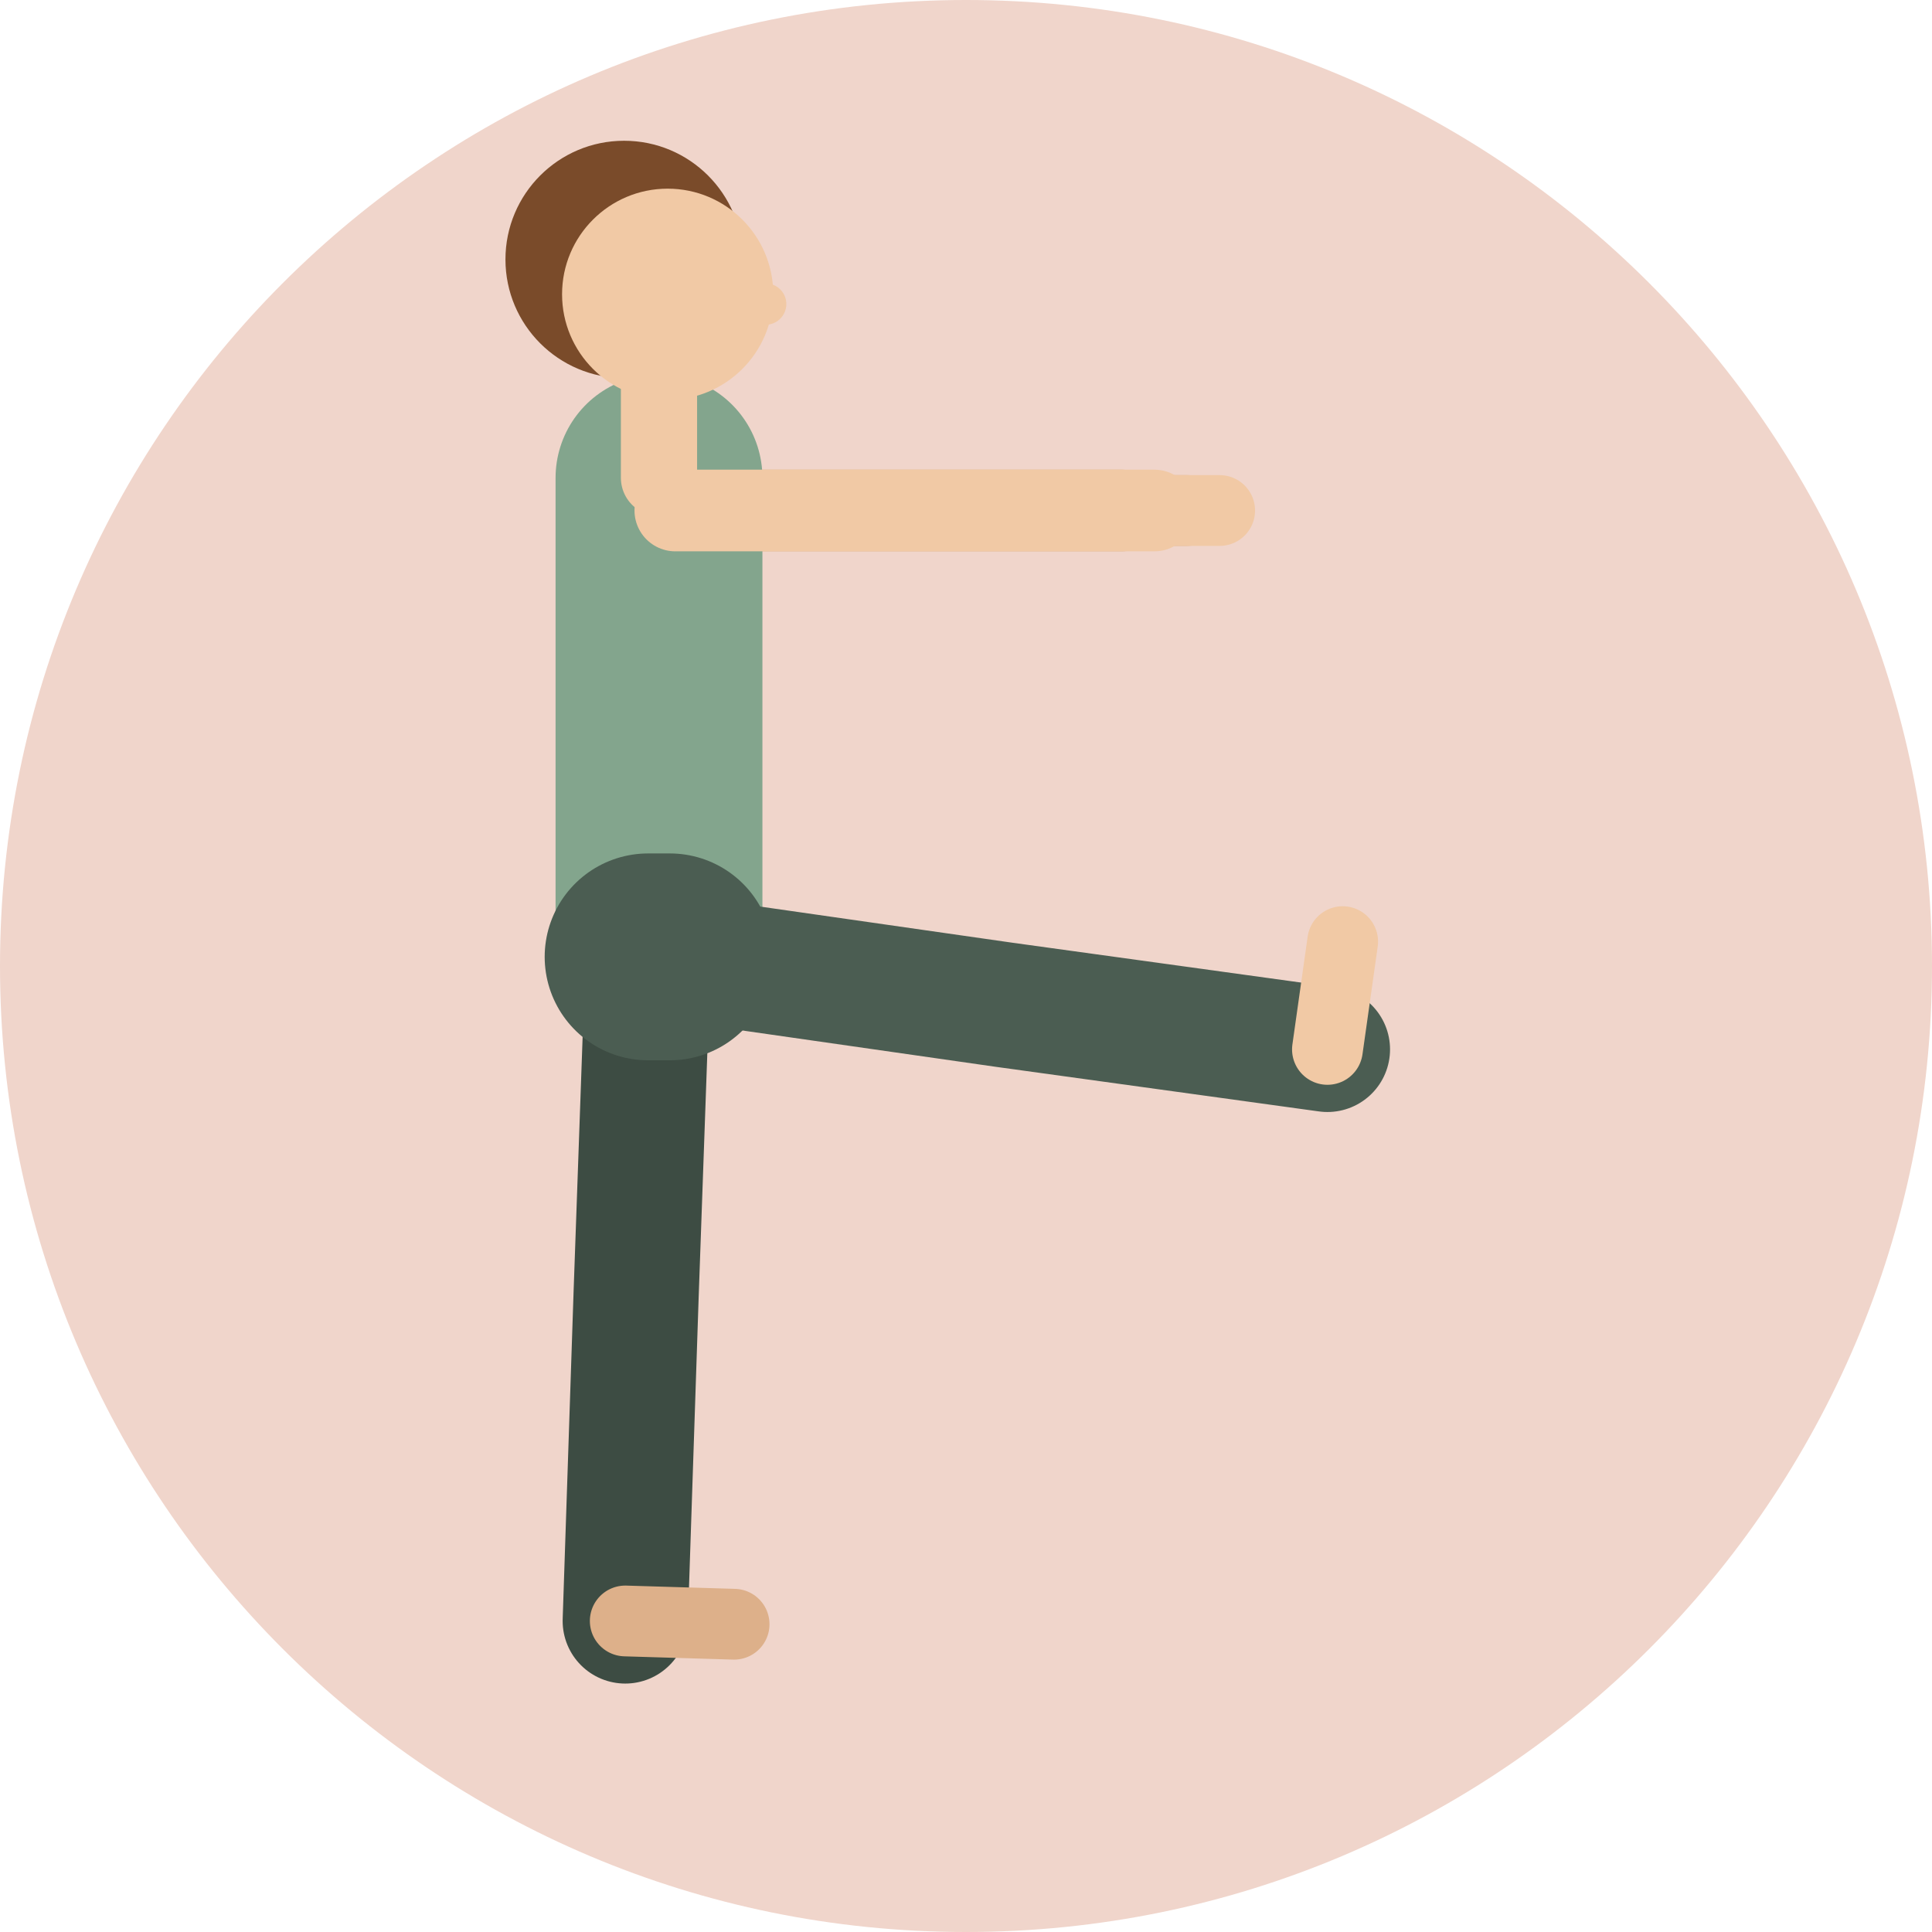
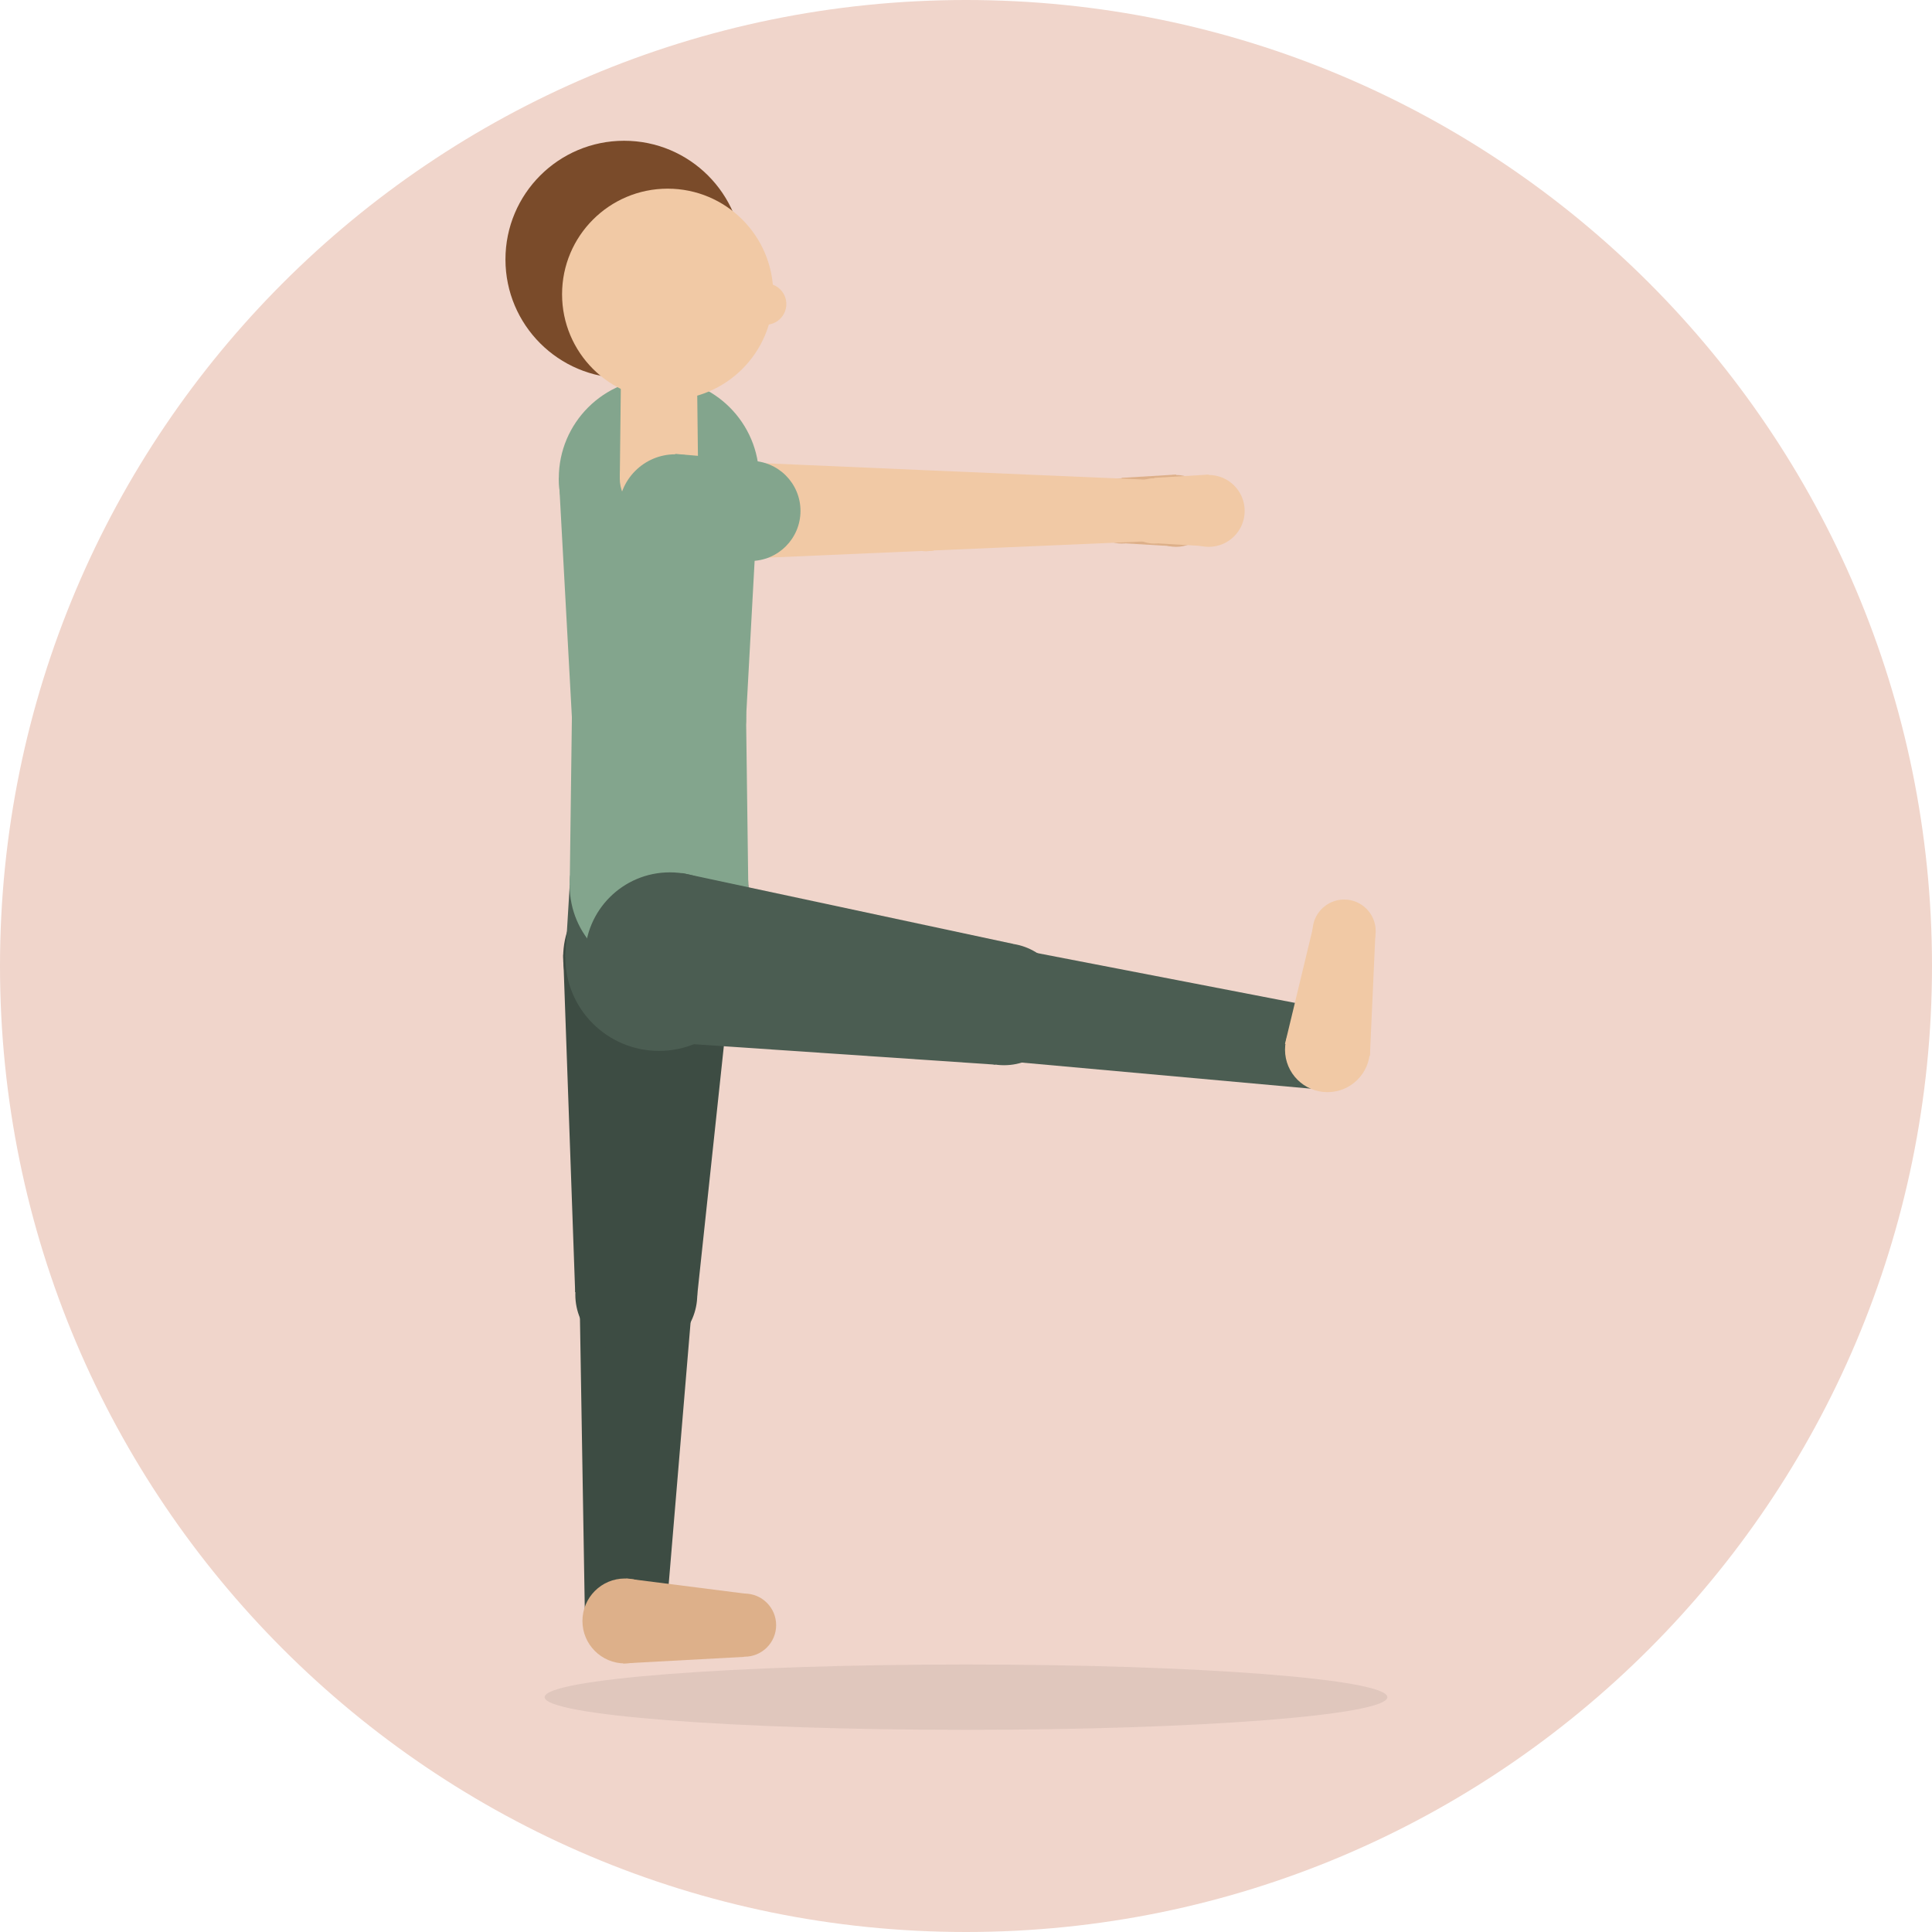
<svg xmlns="http://www.w3.org/2000/svg" viewBox="0 0 200 200" width="400" height="400" role="img" aria-label="Standing figure in profile with arms straight out in front and one straight leg kicked up toward the hands.">
  <circle cx="100" cy="100" r="100" fill="#F0D5CB" />
  <clipPath id="cypw4wi">
    <circle cx="100" cy="100" r="100" />
  </clipPath>
  <g clip-path="url(#cypw4wi)">
    <g transform="translate(100.0 174.0) scale(1.127)">
-       <g stroke-linecap="round" stroke-linejoin="round" fill="none">
-         <path d="M-29.7 -107.5 L-6.7 -107.5 L14.3 -107.5" stroke="#DDB08A" stroke-width="7.5" />
-         <path d="M14.3 -107.5 L20.3 -107.5" stroke="#DDB08A" stroke-width="6.5" />
-       </g>
-       <g stroke-linecap="round" stroke-linejoin="round" fill="none">
-         <path d="M-29.2 -66.5 L-30.3 -35.5 L-31.3 -5.5" stroke="#3D4C43" stroke-width="11.5" />
-         <path d="M-31.3 -5.5 L-21.3 -5.2" stroke="#DDB08A" stroke-width="6.5" />
-       </g>
-       <g stroke-linecap="round" stroke-linejoin="round" fill="none">
-         <path d="M-28.2 -66.5 L-28.2 -88.5 L-28.2 -110.5" stroke="#83A58D" stroke-width="19" />
-         <path d="M-29.2 -66.5 L-27.2 -66.5" stroke="#4B5D52" stroke-width="19" />
+       <ellipse cx="0" cy="1.5" rx="38.703" ry="3" fill="#20211F" opacity="0.08" />
+       <g>
+         <g fill="#DDB08A">
+           <path d="M-29.7 -102.8 L-6.7 -103.8 L-6.7 -111.2 L-29.7 -112.2Z" />
+           <circle cx="-29.703" cy="-107.463" r="4.7" />
+           <circle cx="-6.703" cy="-107.463" r="3.7" />
+         </g>
+         <g fill="#70907A">
+           <path d="M-29.7 -102.3 L-22.8 -102.9 L-22.8 -112.1 L-29.7 -112.7Z" />
+           <circle cx="-29.703" cy="-107.463" r="5.2" />
+           <circle cx="-22.803" cy="-107.463" r="4.6" />
+         </g>
+         <g fill="#DDB08A">
+           <path d="M-6.7 -103.8 L14.3 -104.7 L14.3 -110.3 L-6.7 -111.2Z" />
+           <circle cx="-6.703" cy="-107.463" r="3.7" />
+           <circle cx="14.297" cy="-107.463" r="2.8" />
+         </g>
+         <g fill="#DDB08A">
+           <path d="M14.3 -104.5 L19.3 -104.2 L19.3 -110.8 L14.3 -110.5Z" />
+           <circle cx="14.297" cy="-107.463" r="3" />
+           <circle cx="19.297" cy="-107.463" r="3.3" />
+         </g>
      </g>
      <g>
-         <path d="M-28.2 -110.5 L-28.2 -128.0" stroke="#F1C9A5" stroke-width="7" stroke-linecap="round" />
+         <g fill="#3D4C43">
+           <path d="M-35.5 -35.7 L-35.0 -5.6 L-27.6 -5.4 L-25.1 -35.3Z" />
+           <circle cx="-30.285" cy="-35.482" r="5.2" />
+           <circle cx="-31.332" cy="-5.5" r="3.7" />
+         </g>
+         <g fill="#3D4C43">
+           <path d="M-37.0 -66.7 L-35.9 -35.7 L-24.7 -35.3 L-21.4 -66.2Z" />
+           <circle cx="-29.203" cy="-66.463" r="7.8" />
+           <circle cx="-30.285" cy="-35.482" r="5.6" />
+         </g>
+         <g fill="#DDB08A">
+           <path d="M-31.5 -1.6 L-20.4 -2.2 L-20.2 -8.0 L-31.2 -9.4Z" />
+           <circle cx="-31.332" cy="-5.5" r="3.9" />
+           <circle cx="-20.339" cy="-5.116" r="2.9" />
+         </g>
+       </g>
+       <g>
+         <g fill="#4B5D52">
+           <path d="M-19.6 -66.5 L-20.0 -73.1 L-36.4 -73.1 L-36.8 -66.5Z" />
+           <circle cx="-28.203" cy="-66.463" r="8.6" />
+           <circle cx="-28.203" cy="-73.063" r="8.2" />
+         </g>
+         <g fill="#83A58D">
+           <path d="M-20.0 -73.1 L-20.2 -88.5 L-36.2 -88.5 L-36.4 -73.1Z" />
+           <circle cx="-28.203" cy="-73.063" r="8.2" />
+           <circle cx="-28.203" cy="-88.463" r="8" />
+         </g>
+         <g fill="#83A58D">
+           <path d="M-20.2 -88.5 L-19.0 -110.5 L-37.4 -110.5 L-36.2 -88.5Z" />
+           <circle cx="-28.203" cy="-88.463" r="8" />
+           <circle cx="-28.203" cy="-110.463" r="9.2" />
+         </g>
+       </g>
+       <g>
+         <g fill="#F1C9A5">
+           <path d="M-24.6 -110.5 L-24.8 -128.0 L-31.6 -128.0 L-31.8 -110.5Z" />
+           <circle cx="-28.203" cy="-110.463" r="3.6" />
+           <circle cx="-28.203" cy="-127.963" r="3.4" />
+         </g>
        <circle cx="-31.403" cy="-130.563" r="10.9" fill="#7A4B2A" />
        <circle cx="-27.403" cy="-127.363" r="9.7" fill="#F1C9A5" />
        <circle cx="-18.403" cy="-126.463" r="1.9" fill="#F1C9A5" />
      </g>
-       <g stroke-linecap="round" stroke-linejoin="round" fill="none">
-         <path d="M-27.2 -66.5 L3.5 -62.1 L33.2 -58.0" stroke="#4B5D52" stroke-width="11.5" />
-         <path d="M33.2 -58.0 L34.6 -67.9" stroke="#F1C9A5" stroke-width="6.5" />
+       <g>
+         <g fill="#4B5D52">
+           <path d="M2.8 -57.0 L32.7 -54.3 L33.7 -61.6 L4.2 -67.3Z" />
+           <circle cx="3.495" cy="-62.148" r="5.2" />
+           <circle cx="33.203" cy="-57.973" r="3.7" />
+         </g>
+         <g fill="#4B5D52">
+           <path d="M-28.3 -58.7 L2.7 -56.6 L4.3 -67.7 L-26.1 -74.2Z" />
+           <circle cx="-27.203" cy="-66.463" r="7.8" />
+           <circle cx="3.495" cy="-62.148" r="5.6" />
+         </g>
+         <g fill="#F1C9A5">
+           <path d="M37.1 -57.4 L37.6 -68.5 L31.9 -69.3 L29.3 -58.5Z" />
+           <circle cx="33.203" cy="-57.973" r="3.9" />
+           <circle cx="34.734" cy="-68.866" r="2.9" />
+         </g>
      </g>
-       <g stroke-linecap="round" stroke-linejoin="round" fill="none">
-         <path d="M-26.7 -107.5 L-3.7 -107.5 L17.3 -107.5" stroke="#F1C9A5" stroke-width="7.5" />
-         <path d="M17.3 -107.5 L23.3 -107.5" stroke="#F1C9A5" stroke-width="6.5" />
+       <g>
+         <g fill="#F1C9A5">
+           <path d="M-26.7 -102.8 L-3.7 -103.8 L-3.7 -111.2 L-26.7 -112.2Z" />
+           <circle cx="-26.703" cy="-107.463" r="4.7" />
+           <circle cx="-3.703" cy="-107.463" r="3.7" />
+         </g>
+         <g fill="#83A58D">
+           <path d="M-26.7 -102.3 L-19.8 -102.9 L-19.8 -112.1 L-26.7 -112.7Z" />
+           <circle cx="-26.703" cy="-107.463" r="5.2" />
+           <circle cx="-19.803" cy="-107.463" r="4.6" />
+         </g>
+         <g fill="#F1C9A5">
+           <path d="M-3.7 -103.8 L17.3 -104.7 L17.3 -110.3 L-3.7 -111.2Z" />
+           <circle cx="-3.703" cy="-107.463" r="3.7" />
+           <circle cx="17.297" cy="-107.463" r="2.8" />
+         </g>
+         <g fill="#F1C9A5">
+           <path d="M17.3 -104.5 L22.3 -104.2 L22.3 -110.8 L17.3 -110.5Z" />
+           <circle cx="17.297" cy="-107.463" r="3" />
+           <circle cx="22.297" cy="-107.463" r="3.3" />
+         </g>
      </g>
    </g>
  </g>
</svg>
